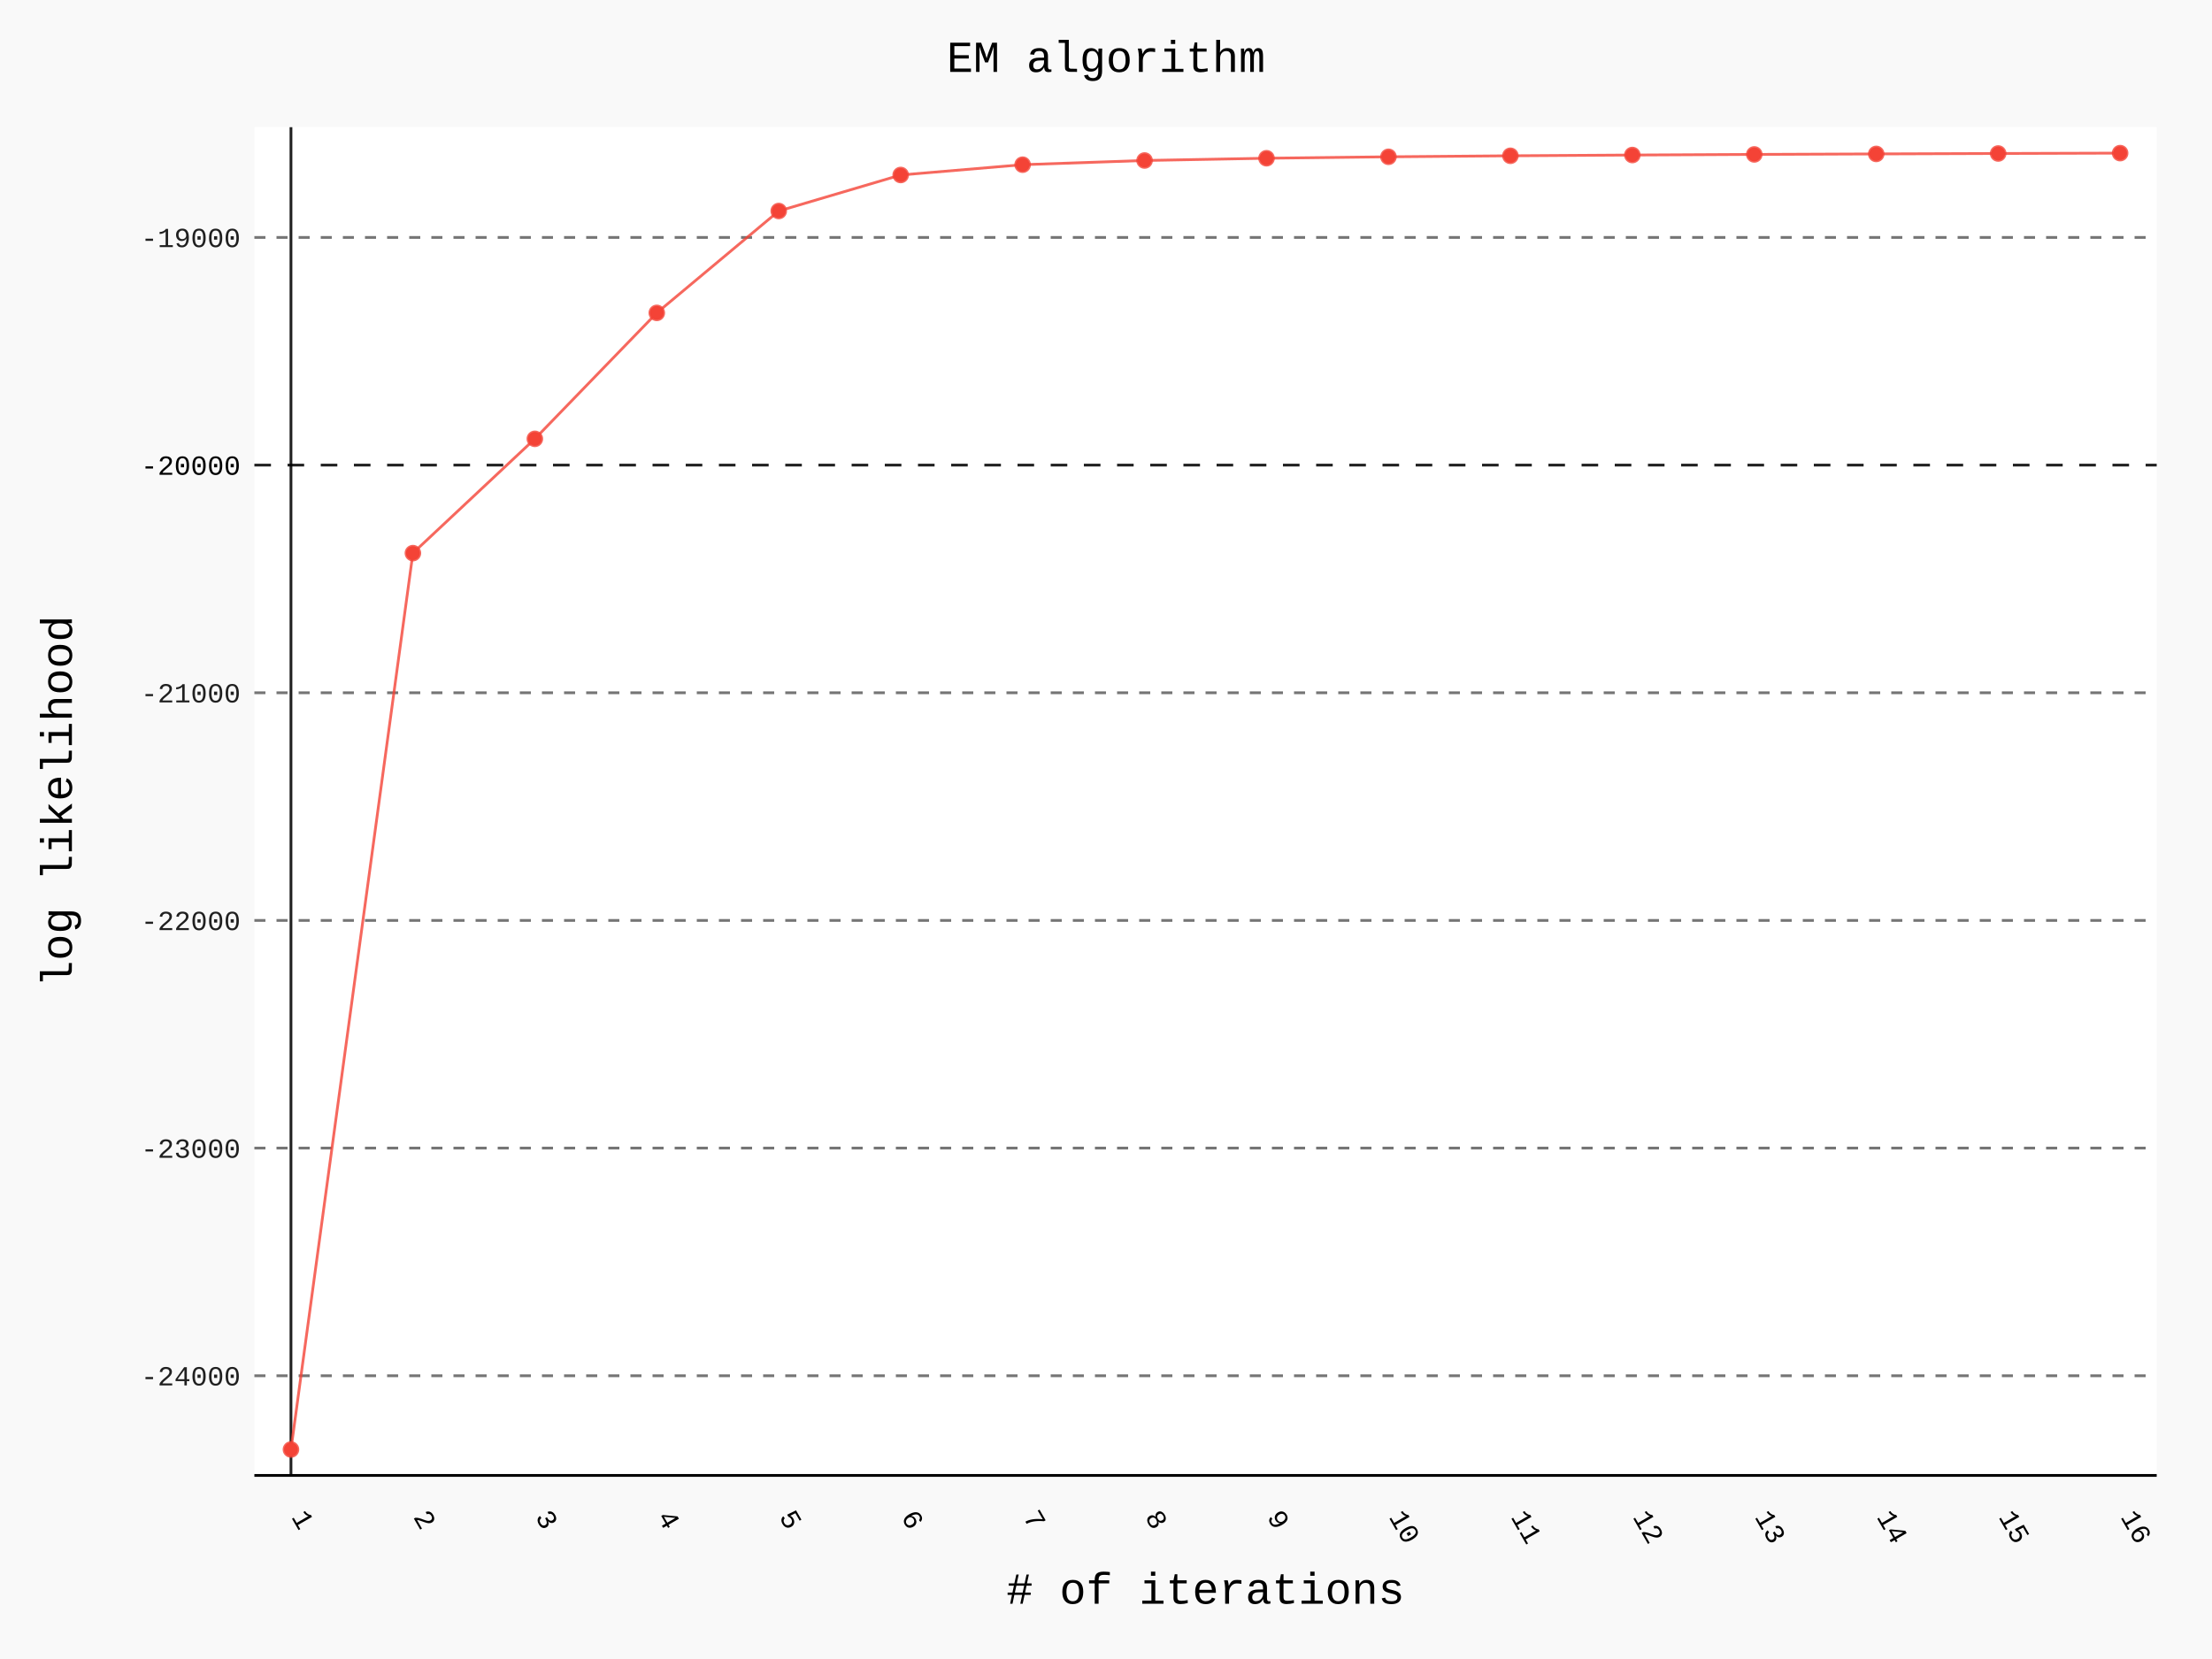
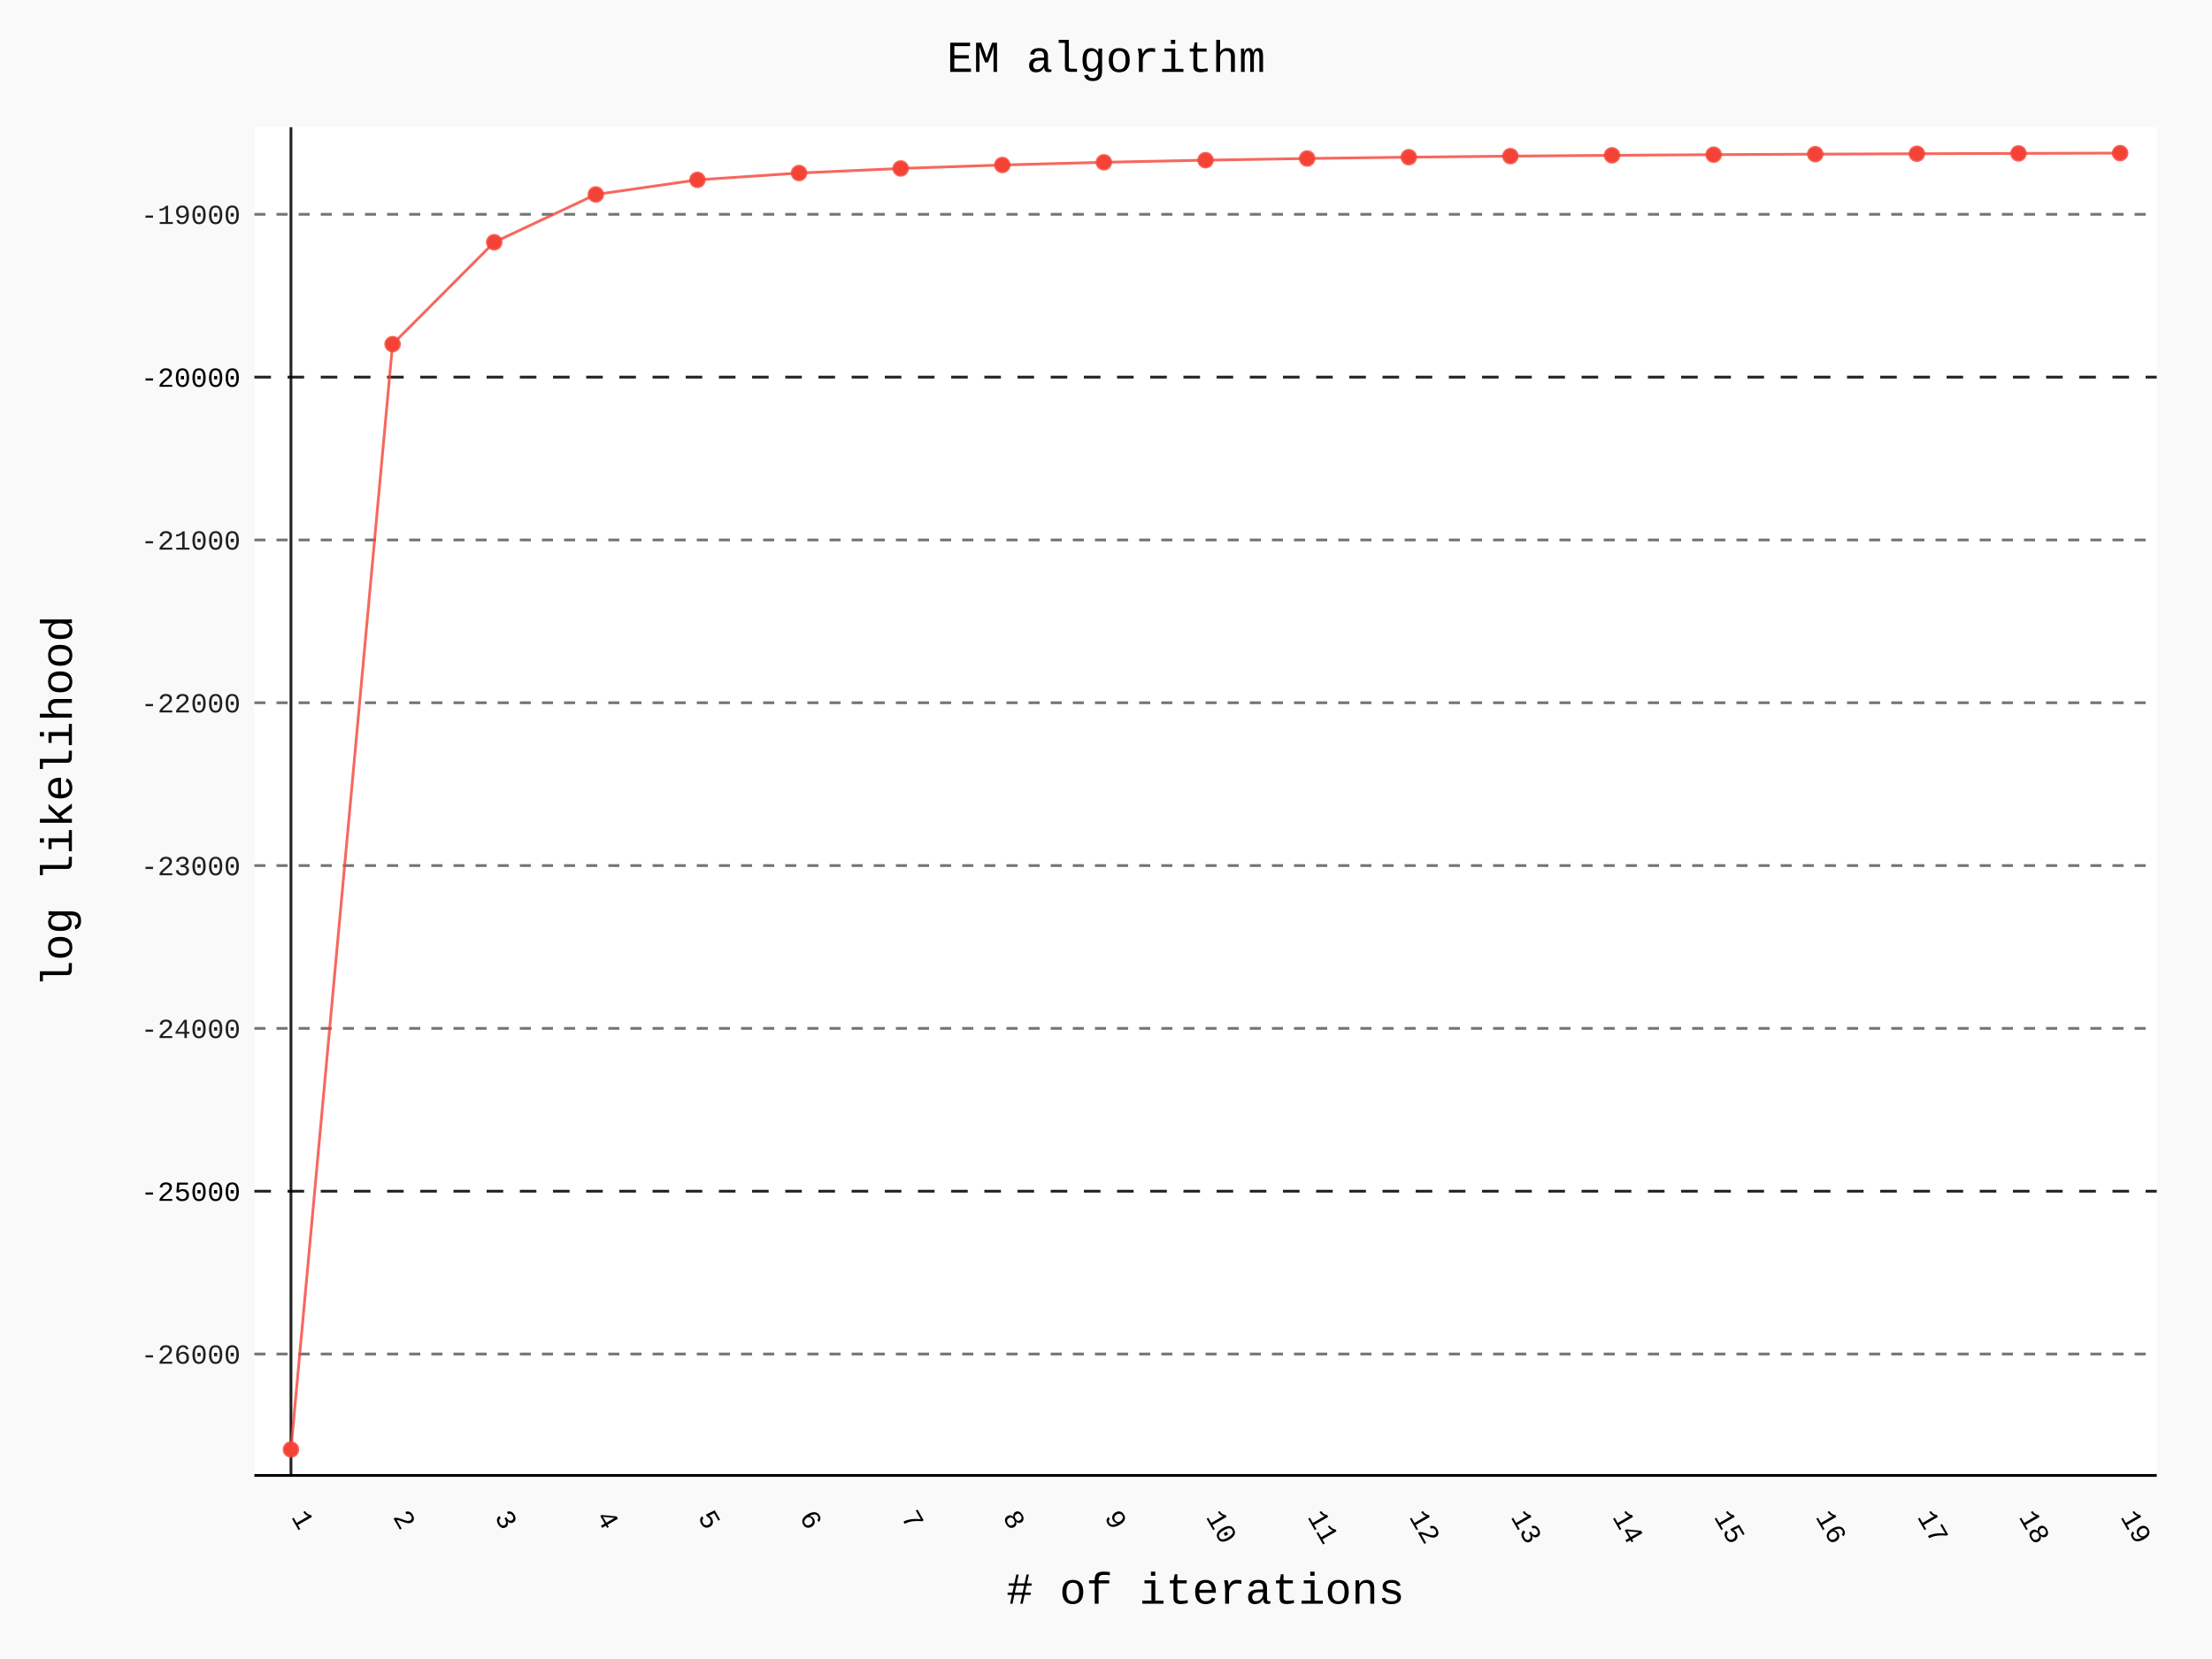
- <svg xmlns="http://www.w3.org/2000/svg" class="pygal-chart" id="chart-b31a1e75-c076-4655-94fa-a493c8aef312" viewBox="0 0 800 600">
+ <svg xmlns="http://www.w3.org/2000/svg" class="pygal-chart" id="chart-df23f8cc-71db-4cdb-822b-a07db8df13fd" viewBox="0 0 800 600">
  <defs>
-     <style type="text/css">#chart-b31a1e75-c076-4655-94fa-a493c8aef312{-webkit-user-select:none;-webkit-font-smoothing:antialiased;font-family:Consolas,"Liberation Mono",Menlo,Courier,monospace}#chart-b31a1e75-c076-4655-94fa-a493c8aef312 .title{font-family:Consolas,"Liberation Mono",Menlo,Courier,monospace;font-size:16px}#chart-b31a1e75-c076-4655-94fa-a493c8aef312 .legends .legend text{font-family:Consolas,"Liberation Mono",Menlo,Courier,monospace;font-size:14px}#chart-b31a1e75-c076-4655-94fa-a493c8aef312 .axis text{font-family:Consolas,"Liberation Mono",Menlo,Courier,monospace;font-size:10px}#chart-b31a1e75-c076-4655-94fa-a493c8aef312 .axis text.major{font-family:Consolas,"Liberation Mono",Menlo,Courier,monospace;font-size:10px}#chart-b31a1e75-c076-4655-94fa-a493c8aef312 .text-overlay text.value{font-family:Consolas,"Liberation Mono",Menlo,Courier,monospace;font-size:16px}#chart-b31a1e75-c076-4655-94fa-a493c8aef312 .text-overlay text.label{font-family:Consolas,"Liberation Mono",Menlo,Courier,monospace;font-size:10px}#chart-b31a1e75-c076-4655-94fa-a493c8aef312 .tooltip{font-family:Consolas,"Liberation Mono",Menlo,Courier,monospace;font-size:14px}#chart-b31a1e75-c076-4655-94fa-a493c8aef312 text.no_data{font-family:Consolas,"Liberation Mono",Menlo,Courier,monospace;font-size:64px}
- #chart-b31a1e75-c076-4655-94fa-a493c8aef312{background-color:rgba(249,249,249,1)}#chart-b31a1e75-c076-4655-94fa-a493c8aef312 path,#chart-b31a1e75-c076-4655-94fa-a493c8aef312 line,#chart-b31a1e75-c076-4655-94fa-a493c8aef312 rect,#chart-b31a1e75-c076-4655-94fa-a493c8aef312 circle{-webkit-transition:150ms;-moz-transition:150ms;transition:150ms}#chart-b31a1e75-c076-4655-94fa-a493c8aef312 .graph &gt; .background{fill:rgba(249,249,249,1)}#chart-b31a1e75-c076-4655-94fa-a493c8aef312 .plot &gt; .background{fill:rgba(255,255,255,1)}#chart-b31a1e75-c076-4655-94fa-a493c8aef312 .graph{fill:rgba(0,0,0,.87)}#chart-b31a1e75-c076-4655-94fa-a493c8aef312 text.no_data{fill:rgba(0,0,0,1)}#chart-b31a1e75-c076-4655-94fa-a493c8aef312 .title{fill:rgba(0,0,0,1)}#chart-b31a1e75-c076-4655-94fa-a493c8aef312 .legends .legend text{fill:rgba(0,0,0,.87)}#chart-b31a1e75-c076-4655-94fa-a493c8aef312 .legends .legend:hover text{fill:rgba(0,0,0,1)}#chart-b31a1e75-c076-4655-94fa-a493c8aef312 .axis .line{stroke:rgba(0,0,0,1)}#chart-b31a1e75-c076-4655-94fa-a493c8aef312 .axis .guide.line{stroke:rgba(0,0,0,.54)}#chart-b31a1e75-c076-4655-94fa-a493c8aef312 .axis .major.line{stroke:rgba(0,0,0,.87)}#chart-b31a1e75-c076-4655-94fa-a493c8aef312 .axis text.major{fill:rgba(0,0,0,1)}#chart-b31a1e75-c076-4655-94fa-a493c8aef312 .axis.y .guides:hover .guide.line,#chart-b31a1e75-c076-4655-94fa-a493c8aef312 .line-graph .axis.x .guides:hover .guide.line,#chart-b31a1e75-c076-4655-94fa-a493c8aef312 .stackedline-graph .axis.x .guides:hover .guide.line,#chart-b31a1e75-c076-4655-94fa-a493c8aef312 .xy-graph .axis.x .guides:hover .guide.line{stroke:rgba(0,0,0,1)}#chart-b31a1e75-c076-4655-94fa-a493c8aef312 .axis .guides:hover text{fill:rgba(0,0,0,1)}#chart-b31a1e75-c076-4655-94fa-a493c8aef312 .reactive{fill-opacity:.7;stroke-opacity:.8}#chart-b31a1e75-c076-4655-94fa-a493c8aef312 .ci{stroke:rgba(0,0,0,.87)}#chart-b31a1e75-c076-4655-94fa-a493c8aef312 .reactive.active,#chart-b31a1e75-c076-4655-94fa-a493c8aef312 .active .reactive{fill-opacity:.8;stroke-opacity:.9;stroke-width:4}#chart-b31a1e75-c076-4655-94fa-a493c8aef312 .ci .reactive.active{stroke-width:1.5}#chart-b31a1e75-c076-4655-94fa-a493c8aef312 .series text{fill:rgba(0,0,0,1)}#chart-b31a1e75-c076-4655-94fa-a493c8aef312 .tooltip rect{fill:rgba(255,255,255,1);stroke:rgba(0,0,0,1);-webkit-transition:opacity 150ms;-moz-transition:opacity 150ms;transition:opacity 150ms}#chart-b31a1e75-c076-4655-94fa-a493c8aef312 .tooltip .label{fill:rgba(0,0,0,.87)}#chart-b31a1e75-c076-4655-94fa-a493c8aef312 .tooltip .label{fill:rgba(0,0,0,.87)}#chart-b31a1e75-c076-4655-94fa-a493c8aef312 .tooltip .legend{font-size:.8em;fill:rgba(0,0,0,.54)}#chart-b31a1e75-c076-4655-94fa-a493c8aef312 .tooltip .x_label{font-size:.6em;fill:rgba(0,0,0,1)}#chart-b31a1e75-c076-4655-94fa-a493c8aef312 .tooltip .xlink{font-size:.5em;text-decoration:underline}#chart-b31a1e75-c076-4655-94fa-a493c8aef312 .tooltip .value{font-size:1.5em}#chart-b31a1e75-c076-4655-94fa-a493c8aef312 .bound{font-size:.5em}#chart-b31a1e75-c076-4655-94fa-a493c8aef312 .max-value{font-size:.75em;fill:rgba(0,0,0,.54)}#chart-b31a1e75-c076-4655-94fa-a493c8aef312 .map-element{fill:rgba(255,255,255,1);stroke:rgba(0,0,0,.54) !important}#chart-b31a1e75-c076-4655-94fa-a493c8aef312 .map-element .reactive{fill-opacity:inherit;stroke-opacity:inherit}#chart-b31a1e75-c076-4655-94fa-a493c8aef312 .color-0,#chart-b31a1e75-c076-4655-94fa-a493c8aef312 .color-0 a:visited{stroke:#F44336;fill:#F44336}#chart-b31a1e75-c076-4655-94fa-a493c8aef312 .text-overlay .color-0 text{fill:black}
- #chart-b31a1e75-c076-4655-94fa-a493c8aef312 text.no_data{text-anchor:middle}#chart-b31a1e75-c076-4655-94fa-a493c8aef312 .guide.line{fill:none}#chart-b31a1e75-c076-4655-94fa-a493c8aef312 .centered{text-anchor:middle}#chart-b31a1e75-c076-4655-94fa-a493c8aef312 .title{text-anchor:middle}#chart-b31a1e75-c076-4655-94fa-a493c8aef312 .legends .legend text{fill-opacity:1}#chart-b31a1e75-c076-4655-94fa-a493c8aef312 .axis.x text{text-anchor:middle}#chart-b31a1e75-c076-4655-94fa-a493c8aef312 .axis.x:not(.web) text[transform]{text-anchor:start}#chart-b31a1e75-c076-4655-94fa-a493c8aef312 .axis.x:not(.web) text[transform].backwards{text-anchor:end}#chart-b31a1e75-c076-4655-94fa-a493c8aef312 .axis.y text{text-anchor:end}#chart-b31a1e75-c076-4655-94fa-a493c8aef312 .axis.y text[transform].backwards{text-anchor:start}#chart-b31a1e75-c076-4655-94fa-a493c8aef312 .axis.y2 text{text-anchor:start}#chart-b31a1e75-c076-4655-94fa-a493c8aef312 .axis.y2 text[transform].backwards{text-anchor:end}#chart-b31a1e75-c076-4655-94fa-a493c8aef312 .axis .guide.line{stroke-dasharray:4,4}#chart-b31a1e75-c076-4655-94fa-a493c8aef312 .axis .major.guide.line{stroke-dasharray:6,6}#chart-b31a1e75-c076-4655-94fa-a493c8aef312 .horizontal .axis.y .guide.line,#chart-b31a1e75-c076-4655-94fa-a493c8aef312 .horizontal .axis.y2 .guide.line,#chart-b31a1e75-c076-4655-94fa-a493c8aef312 .vertical .axis.x .guide.line{opacity:0}#chart-b31a1e75-c076-4655-94fa-a493c8aef312 .horizontal .axis.always_show .guide.line,#chart-b31a1e75-c076-4655-94fa-a493c8aef312 .vertical .axis.always_show .guide.line{opacity:1 !important}#chart-b31a1e75-c076-4655-94fa-a493c8aef312 .axis.y .guides:hover .guide.line,#chart-b31a1e75-c076-4655-94fa-a493c8aef312 .axis.y2 .guides:hover .guide.line,#chart-b31a1e75-c076-4655-94fa-a493c8aef312 .axis.x .guides:hover .guide.line{opacity:1}#chart-b31a1e75-c076-4655-94fa-a493c8aef312 .axis .guides:hover text{opacity:1}#chart-b31a1e75-c076-4655-94fa-a493c8aef312 .nofill{fill:none}#chart-b31a1e75-c076-4655-94fa-a493c8aef312 .subtle-fill{fill-opacity:.2}#chart-b31a1e75-c076-4655-94fa-a493c8aef312 .dot{stroke-width:1px;fill-opacity:1}#chart-b31a1e75-c076-4655-94fa-a493c8aef312 .dot.active{stroke-width:5px}#chart-b31a1e75-c076-4655-94fa-a493c8aef312 .dot.negative{fill:transparent}#chart-b31a1e75-c076-4655-94fa-a493c8aef312 text,#chart-b31a1e75-c076-4655-94fa-a493c8aef312 tspan{stroke:none !important}#chart-b31a1e75-c076-4655-94fa-a493c8aef312 .series text.active{opacity:1}#chart-b31a1e75-c076-4655-94fa-a493c8aef312 .tooltip rect{fill-opacity:.95;stroke-width:.5}#chart-b31a1e75-c076-4655-94fa-a493c8aef312 .tooltip text{fill-opacity:1}#chart-b31a1e75-c076-4655-94fa-a493c8aef312 .showable{visibility:hidden}#chart-b31a1e75-c076-4655-94fa-a493c8aef312 .showable.shown{visibility:visible}#chart-b31a1e75-c076-4655-94fa-a493c8aef312 .gauge-background{fill:rgba(229,229,229,1);stroke:none}#chart-b31a1e75-c076-4655-94fa-a493c8aef312 .bg-lines{stroke:rgba(249,249,249,1);stroke-width:2px}</style>
+     <style type="text/css">#chart-df23f8cc-71db-4cdb-822b-a07db8df13fd{-webkit-user-select:none;-webkit-font-smoothing:antialiased;font-family:Consolas,"Liberation Mono",Menlo,Courier,monospace}#chart-df23f8cc-71db-4cdb-822b-a07db8df13fd .title{font-family:Consolas,"Liberation Mono",Menlo,Courier,monospace;font-size:16px}#chart-df23f8cc-71db-4cdb-822b-a07db8df13fd .legends .legend text{font-family:Consolas,"Liberation Mono",Menlo,Courier,monospace;font-size:14px}#chart-df23f8cc-71db-4cdb-822b-a07db8df13fd .axis text{font-family:Consolas,"Liberation Mono",Menlo,Courier,monospace;font-size:10px}#chart-df23f8cc-71db-4cdb-822b-a07db8df13fd .axis text.major{font-family:Consolas,"Liberation Mono",Menlo,Courier,monospace;font-size:10px}#chart-df23f8cc-71db-4cdb-822b-a07db8df13fd .text-overlay text.value{font-family:Consolas,"Liberation Mono",Menlo,Courier,monospace;font-size:16px}#chart-df23f8cc-71db-4cdb-822b-a07db8df13fd .text-overlay text.label{font-family:Consolas,"Liberation Mono",Menlo,Courier,monospace;font-size:10px}#chart-df23f8cc-71db-4cdb-822b-a07db8df13fd .tooltip{font-family:Consolas,"Liberation Mono",Menlo,Courier,monospace;font-size:14px}#chart-df23f8cc-71db-4cdb-822b-a07db8df13fd text.no_data{font-family:Consolas,"Liberation Mono",Menlo,Courier,monospace;font-size:64px}
+ #chart-df23f8cc-71db-4cdb-822b-a07db8df13fd{background-color:rgba(249,249,249,1)}#chart-df23f8cc-71db-4cdb-822b-a07db8df13fd path,#chart-df23f8cc-71db-4cdb-822b-a07db8df13fd line,#chart-df23f8cc-71db-4cdb-822b-a07db8df13fd rect,#chart-df23f8cc-71db-4cdb-822b-a07db8df13fd circle{-webkit-transition:150ms;-moz-transition:150ms;transition:150ms}#chart-df23f8cc-71db-4cdb-822b-a07db8df13fd .graph &gt; .background{fill:rgba(249,249,249,1)}#chart-df23f8cc-71db-4cdb-822b-a07db8df13fd .plot &gt; .background{fill:rgba(255,255,255,1)}#chart-df23f8cc-71db-4cdb-822b-a07db8df13fd .graph{fill:rgba(0,0,0,.87)}#chart-df23f8cc-71db-4cdb-822b-a07db8df13fd text.no_data{fill:rgba(0,0,0,1)}#chart-df23f8cc-71db-4cdb-822b-a07db8df13fd .title{fill:rgba(0,0,0,1)}#chart-df23f8cc-71db-4cdb-822b-a07db8df13fd .legends .legend text{fill:rgba(0,0,0,.87)}#chart-df23f8cc-71db-4cdb-822b-a07db8df13fd .legends .legend:hover text{fill:rgba(0,0,0,1)}#chart-df23f8cc-71db-4cdb-822b-a07db8df13fd .axis .line{stroke:rgba(0,0,0,1)}#chart-df23f8cc-71db-4cdb-822b-a07db8df13fd .axis .guide.line{stroke:rgba(0,0,0,.54)}#chart-df23f8cc-71db-4cdb-822b-a07db8df13fd .axis .major.line{stroke:rgba(0,0,0,.87)}#chart-df23f8cc-71db-4cdb-822b-a07db8df13fd .axis text.major{fill:rgba(0,0,0,1)}#chart-df23f8cc-71db-4cdb-822b-a07db8df13fd .axis.y .guides:hover .guide.line,#chart-df23f8cc-71db-4cdb-822b-a07db8df13fd .line-graph .axis.x .guides:hover .guide.line,#chart-df23f8cc-71db-4cdb-822b-a07db8df13fd .stackedline-graph .axis.x .guides:hover .guide.line,#chart-df23f8cc-71db-4cdb-822b-a07db8df13fd .xy-graph .axis.x .guides:hover .guide.line{stroke:rgba(0,0,0,1)}#chart-df23f8cc-71db-4cdb-822b-a07db8df13fd .axis .guides:hover text{fill:rgba(0,0,0,1)}#chart-df23f8cc-71db-4cdb-822b-a07db8df13fd .reactive{fill-opacity:.7;stroke-opacity:.8}#chart-df23f8cc-71db-4cdb-822b-a07db8df13fd .ci{stroke:rgba(0,0,0,.87)}#chart-df23f8cc-71db-4cdb-822b-a07db8df13fd .reactive.active,#chart-df23f8cc-71db-4cdb-822b-a07db8df13fd .active .reactive{fill-opacity:.8;stroke-opacity:.9;stroke-width:4}#chart-df23f8cc-71db-4cdb-822b-a07db8df13fd .ci .reactive.active{stroke-width:1.5}#chart-df23f8cc-71db-4cdb-822b-a07db8df13fd .series text{fill:rgba(0,0,0,1)}#chart-df23f8cc-71db-4cdb-822b-a07db8df13fd .tooltip rect{fill:rgba(255,255,255,1);stroke:rgba(0,0,0,1);-webkit-transition:opacity 150ms;-moz-transition:opacity 150ms;transition:opacity 150ms}#chart-df23f8cc-71db-4cdb-822b-a07db8df13fd .tooltip .label{fill:rgba(0,0,0,.87)}#chart-df23f8cc-71db-4cdb-822b-a07db8df13fd .tooltip .label{fill:rgba(0,0,0,.87)}#chart-df23f8cc-71db-4cdb-822b-a07db8df13fd .tooltip .legend{font-size:.8em;fill:rgba(0,0,0,.54)}#chart-df23f8cc-71db-4cdb-822b-a07db8df13fd .tooltip .x_label{font-size:.6em;fill:rgba(0,0,0,1)}#chart-df23f8cc-71db-4cdb-822b-a07db8df13fd .tooltip .xlink{font-size:.5em;text-decoration:underline}#chart-df23f8cc-71db-4cdb-822b-a07db8df13fd .tooltip .value{font-size:1.5em}#chart-df23f8cc-71db-4cdb-822b-a07db8df13fd .bound{font-size:.5em}#chart-df23f8cc-71db-4cdb-822b-a07db8df13fd .max-value{font-size:.75em;fill:rgba(0,0,0,.54)}#chart-df23f8cc-71db-4cdb-822b-a07db8df13fd .map-element{fill:rgba(255,255,255,1);stroke:rgba(0,0,0,.54) !important}#chart-df23f8cc-71db-4cdb-822b-a07db8df13fd .map-element .reactive{fill-opacity:inherit;stroke-opacity:inherit}#chart-df23f8cc-71db-4cdb-822b-a07db8df13fd .color-0,#chart-df23f8cc-71db-4cdb-822b-a07db8df13fd .color-0 a:visited{stroke:#F44336;fill:#F44336}#chart-df23f8cc-71db-4cdb-822b-a07db8df13fd .text-overlay .color-0 text{fill:black}
+ #chart-df23f8cc-71db-4cdb-822b-a07db8df13fd text.no_data{text-anchor:middle}#chart-df23f8cc-71db-4cdb-822b-a07db8df13fd .guide.line{fill:none}#chart-df23f8cc-71db-4cdb-822b-a07db8df13fd .centered{text-anchor:middle}#chart-df23f8cc-71db-4cdb-822b-a07db8df13fd .title{text-anchor:middle}#chart-df23f8cc-71db-4cdb-822b-a07db8df13fd .legends .legend text{fill-opacity:1}#chart-df23f8cc-71db-4cdb-822b-a07db8df13fd .axis.x text{text-anchor:middle}#chart-df23f8cc-71db-4cdb-822b-a07db8df13fd .axis.x:not(.web) text[transform]{text-anchor:start}#chart-df23f8cc-71db-4cdb-822b-a07db8df13fd .axis.x:not(.web) text[transform].backwards{text-anchor:end}#chart-df23f8cc-71db-4cdb-822b-a07db8df13fd .axis.y text{text-anchor:end}#chart-df23f8cc-71db-4cdb-822b-a07db8df13fd .axis.y text[transform].backwards{text-anchor:start}#chart-df23f8cc-71db-4cdb-822b-a07db8df13fd .axis.y2 text{text-anchor:start}#chart-df23f8cc-71db-4cdb-822b-a07db8df13fd .axis.y2 text[transform].backwards{text-anchor:end}#chart-df23f8cc-71db-4cdb-822b-a07db8df13fd .axis .guide.line{stroke-dasharray:4,4}#chart-df23f8cc-71db-4cdb-822b-a07db8df13fd .axis .major.guide.line{stroke-dasharray:6,6}#chart-df23f8cc-71db-4cdb-822b-a07db8df13fd .horizontal .axis.y .guide.line,#chart-df23f8cc-71db-4cdb-822b-a07db8df13fd .horizontal .axis.y2 .guide.line,#chart-df23f8cc-71db-4cdb-822b-a07db8df13fd .vertical .axis.x .guide.line{opacity:0}#chart-df23f8cc-71db-4cdb-822b-a07db8df13fd .horizontal .axis.always_show .guide.line,#chart-df23f8cc-71db-4cdb-822b-a07db8df13fd .vertical .axis.always_show .guide.line{opacity:1 !important}#chart-df23f8cc-71db-4cdb-822b-a07db8df13fd .axis.y .guides:hover .guide.line,#chart-df23f8cc-71db-4cdb-822b-a07db8df13fd .axis.y2 .guides:hover .guide.line,#chart-df23f8cc-71db-4cdb-822b-a07db8df13fd .axis.x .guides:hover .guide.line{opacity:1}#chart-df23f8cc-71db-4cdb-822b-a07db8df13fd .axis .guides:hover text{opacity:1}#chart-df23f8cc-71db-4cdb-822b-a07db8df13fd .nofill{fill:none}#chart-df23f8cc-71db-4cdb-822b-a07db8df13fd .subtle-fill{fill-opacity:.2}#chart-df23f8cc-71db-4cdb-822b-a07db8df13fd .dot{stroke-width:1px;fill-opacity:1}#chart-df23f8cc-71db-4cdb-822b-a07db8df13fd .dot.active{stroke-width:5px}#chart-df23f8cc-71db-4cdb-822b-a07db8df13fd .dot.negative{fill:transparent}#chart-df23f8cc-71db-4cdb-822b-a07db8df13fd text,#chart-df23f8cc-71db-4cdb-822b-a07db8df13fd tspan{stroke:none !important}#chart-df23f8cc-71db-4cdb-822b-a07db8df13fd .series text.active{opacity:1}#chart-df23f8cc-71db-4cdb-822b-a07db8df13fd .tooltip rect{fill-opacity:.95;stroke-width:.5}#chart-df23f8cc-71db-4cdb-822b-a07db8df13fd .tooltip text{fill-opacity:1}#chart-df23f8cc-71db-4cdb-822b-a07db8df13fd .showable{visibility:hidden}#chart-df23f8cc-71db-4cdb-822b-a07db8df13fd .showable.shown{visibility:visible}#chart-df23f8cc-71db-4cdb-822b-a07db8df13fd .gauge-background{fill:rgba(229,229,229,1);stroke:none}#chart-df23f8cc-71db-4cdb-822b-a07db8df13fd .bg-lines{stroke:rgba(249,249,249,1);stroke-width:2px}</style>
  </defs>
  <g class="graph line-graph vertical">
    <rect class="background" height="600" width="800" x="0" y="0" />
    <g class="plot" transform="translate(92, 46)">
      <rect class="background" height="487.608" width="688.0" x="0" y="0" />
      <g class="axis y always_show">
        <path class="line" d="M0 487.608 h688" />
        <g class="guides">
-           <path class="guide line" d="M0 451.56 h688" />
-           <text class="" x="-5" y="455.06">-24000</text>
-         </g>
-         <g class="guides">
-           <path class="guide line" d="M0 369.222 h688" />
-           <text class="" x="-5" y="372.722">-23000</text>
-         </g>
-         <g class="guides">
-           <path class="guide line" d="M0 286.885 h688" />
-           <text class="" x="-5" y="290.385">-22000</text>
-         </g>
-         <g class="guides">
-           <path class="guide line" d="M0 204.547 h688" />
-           <text class="" x="-5" y="208.047">-21000</text>
-         </g>
-         <g class="guides">
-           <path class="major guide line" d="M0 122.21 h688" />
-           <text class="major" x="-5" y="125.71">-20000</text>
-         </g>
-         <g class="guides">
-           <path class="guide line" d="M0 39.872 h688" />
-           <text class="" x="-5" y="43.372">-19000</text>
+           <path class="guide line" d="M0 443.697 h688" />
+           <text class="" x="-5" y="447.197">-26000</text>
+         </g>
+         <g class="guides">
+           <path class="major guide line" d="M0 384.813 h688" />
+           <text class="major" x="-5" y="388.313">-25000</text>
+         </g>
+         <g class="guides">
+           <path class="guide line" d="M0 325.929 h688" />
+           <text class="" x="-5" y="329.429">-24000</text>
+         </g>
+         <g class="guides">
+           <path class="guide line" d="M0 267.044 h688" />
+           <text class="" x="-5" y="270.544">-23000</text>
+         </g>
+         <g class="guides">
+           <path class="guide line" d="M0 208.16 h688" />
+           <text class="" x="-5" y="211.66">-22000</text>
+         </g>
+         <g class="guides">
+           <path class="guide line" d="M0 149.276 h688" />
+           <text class="" x="-5" y="152.776">-21000</text>
+         </g>
+         <g class="guides">
+           <path class="major guide line" d="M0 90.392 h688" />
+           <text class="major" x="-5" y="93.892">-20000</text>
+         </g>
+         <g class="guides">
+           <path class="guide line" d="M0 31.508 h688" />
+           <text class="" x="-5" y="35.008">-19000</text>
        </g>
      </g>
      <g class="axis x">
        <g class="guides">
          <path class="major line" d="M13.231 0 v487.608" />
          <text class="major" transform="rotate(60 13.23077 502.6077)" x="13.231" y="502.608">1</text>
        </g>
        <g class="guides">
-           <path class="major guide line" d="M57.333 0 v487.608" />
-           <text class="major" transform="rotate(60 57.33333 502.6077)" x="57.333" y="502.608">2</text>
-         </g>
-         <g class="guides">
-           <path class="major guide line" d="M101.436 0 v487.608" />
-           <text class="major" transform="rotate(60 101.4359 502.6077)" x="101.436" y="502.608">3</text>
-         </g>
-         <g class="guides">
-           <path class="major guide line" d="M145.538 0 v487.608" />
-           <text class="major" transform="rotate(60 145.5385 502.6077)" x="145.538" y="502.608">4</text>
-         </g>
-         <g class="guides">
-           <path class="major guide line" d="M189.641 0 v487.608" />
-           <text class="major" transform="rotate(60 189.641 502.6077)" x="189.641" y="502.608">5</text>
+           <path class="major guide line" d="M49.983 0 v487.608" />
+           <text class="major" transform="rotate(60 49.98291 502.6077)" x="49.983" y="502.608">2</text>
+         </g>
+         <g class="guides">
+           <path class="major guide line" d="M86.735 0 v487.608" />
+           <text class="major" transform="rotate(60 86.73504 502.6077)" x="86.735" y="502.608">3</text>
+         </g>
+         <g class="guides">
+           <path class="major guide line" d="M123.487 0 v487.608" />
+           <text class="major" transform="rotate(60 123.4872 502.6077)" x="123.487" y="502.608">4</text>
+         </g>
+         <g class="guides">
+           <path class="major guide line" d="M160.239 0 v487.608" />
+           <text class="major" transform="rotate(60 160.2393 502.6077)" x="160.239" y="502.608">5</text>
+         </g>
+         <g class="guides">
+           <path class="major guide line" d="M196.991 0 v487.608" />
+           <text class="major" transform="rotate(60 196.9915 502.6077)" x="196.991" y="502.608">6</text>
        </g>
        <g class="guides">
          <path class="major guide line" d="M233.744 0 v487.608" />
-           <text class="major" transform="rotate(60 233.7436 502.6077)" x="233.744" y="502.608">6</text>
-         </g>
-         <g class="guides">
-           <path class="major guide line" d="M277.846 0 v487.608" />
-           <text class="major" transform="rotate(60 277.8462 502.6077)" x="277.846" y="502.608">7</text>
-         </g>
-         <g class="guides">
-           <path class="major guide line" d="M321.949 0 v487.608" />
-           <text class="major" transform="rotate(60 321.9487 502.6077)" x="321.949" y="502.608">8</text>
-         </g>
-         <g class="guides">
-           <path class="major guide line" d="M366.051 0 v487.608" />
-           <text class="major" transform="rotate(60 366.0513 502.6077)" x="366.051" y="502.608">9</text>
-         </g>
-         <g class="guides">
-           <path class="major guide line" d="M410.154 0 v487.608" />
-           <text class="major" transform="rotate(60 410.1538 502.6077)" x="410.154" y="502.608">10</text>
+           <text class="major" transform="rotate(60 233.7436 502.6077)" x="233.744" y="502.608">7</text>
+         </g>
+         <g class="guides">
+           <path class="major guide line" d="M270.496 0 v487.608" />
+           <text class="major" transform="rotate(60 270.4957 502.6077)" x="270.496" y="502.608">8</text>
+         </g>
+         <g class="guides">
+           <path class="major guide line" d="M307.248 0 v487.608" />
+           <text class="major" transform="rotate(60 307.2479 502.6077)" x="307.248" y="502.608">9</text>
+         </g>
+         <g class="guides">
+           <path class="major guide line" d="M344 0 v487.608" />
+           <text class="major" transform="rotate(60 344 502.6077)" x="344.0" y="502.608">10</text>
+         </g>
+         <g class="guides">
+           <path class="major guide line" d="M380.752 0 v487.608" />
+           <text class="major" transform="rotate(60 380.7521 502.6077)" x="380.752" y="502.608">11</text>
+         </g>
+         <g class="guides">
+           <path class="major guide line" d="M417.504 0 v487.608" />
+           <text class="major" transform="rotate(60 417.5043 502.6077)" x="417.504" y="502.608">12</text>
        </g>
        <g class="guides">
          <path class="major guide line" d="M454.256 0 v487.608" />
-           <text class="major" transform="rotate(60 454.2564 502.6077)" x="454.256" y="502.608">11</text>
-         </g>
-         <g class="guides">
-           <path class="major guide line" d="M498.359 0 v487.608" />
-           <text class="major" transform="rotate(60 498.359 502.6077)" x="498.359" y="502.608">12</text>
-         </g>
-         <g class="guides">
-           <path class="major guide line" d="M542.462 0 v487.608" />
-           <text class="major" transform="rotate(60 542.4615 502.6077)" x="542.462" y="502.608">13</text>
-         </g>
-         <g class="guides">
-           <path class="major guide line" d="M586.564 0 v487.608" />
-           <text class="major" transform="rotate(60 586.5641 502.6077)" x="586.564" y="502.608">14</text>
-         </g>
-         <g class="guides">
-           <path class="major guide line" d="M630.667 0 v487.608" />
-           <text class="major" transform="rotate(60 630.6667 502.6077)" x="630.667" y="502.608">15</text>
+           <text class="major" transform="rotate(60 454.2564 502.6077)" x="454.256" y="502.608">13</text>
+         </g>
+         <g class="guides">
+           <path class="major guide line" d="M491.009 0 v487.608" />
+           <text class="major" transform="rotate(60 491.0085 502.6077)" x="491.009" y="502.608">14</text>
+         </g>
+         <g class="guides">
+           <path class="major guide line" d="M527.761 0 v487.608" />
+           <text class="major" transform="rotate(60 527.7607 502.6077)" x="527.761" y="502.608">15</text>
+         </g>
+         <g class="guides">
+           <path class="major guide line" d="M564.513 0 v487.608" />
+           <text class="major" transform="rotate(60 564.5128 502.6077)" x="564.513" y="502.608">16</text>
+         </g>
+         <g class="guides">
+           <path class="major guide line" d="M601.265 0 v487.608" />
+           <text class="major" transform="rotate(60 601.265 502.6077)" x="601.265" y="502.608">17</text>
+         </g>
+         <g class="guides">
+           <path class="major guide line" d="M638.017 0 v487.608" />
+           <text class="major" transform="rotate(60 638.0171 502.6077)" x="638.017" y="502.608">18</text>
        </g>
        <g class="guides">
          <path class="major guide line" d="M674.769 0 v487.608" />
-           <text class="major" transform="rotate(60 674.7692 502.6077)" x="674.769" y="502.608">16</text>
+           <text class="major" transform="rotate(60 674.7692 502.6077)" x="674.769" y="502.608">19</text>
        </g>
      </g>
      <g class="series serie-0 color-0">
-         <path class="line reactive nofill" d="M13.231 478.231 L57.333 154.043 101.436 112.71 145.538 67.159 189.641 30.314 233.744 17.288 277.846 13.563 321.949 12.048 366.051 11.23 410.154 10.71 454.256 10.343 498.359 10.067 542.462 9.848 586.564 9.667 630.667 9.513 674.769 9.377" />
+         <path class="line reactive nofill" d="M13.231 478.231 L49.983 78.471 86.735 41.611 123.487 24.328 160.239 19.051 196.991 16.58 233.744 14.922 270.496 13.671 307.248 12.695 344 11.927 380.752 11.322 417.504 10.845 454.256 10.469 491.009 10.173 527.761 9.938 564.513 9.752 601.265 9.601 638.017 9.479 674.769 9.377" />
      </g>
    </g>
    <g class="titles">
      <text class="title plot_title" x="400.0" y="26">EM algorithm</text>
      <text class="title" x="436.0" y="580.0"># of iterations</text>
      <text class="title" transform="rotate(-90 0 289.8038)" x="0" y="315.804">log likelihood</text>
    </g>
    <g class="plot overlay" transform="translate(92, 46)">
      <g class="series serie-0 color-0">
        <g class="dots">
          <circle class="dot reactive tooltip-trigger" cx="13.231" cy="478.231" r="2.5" />
        </g>
        <g class="dots">
-           <circle class="dot reactive tooltip-trigger" cx="57.333" cy="154.043" r="2.5" />
-         </g>
-         <g class="dots">
-           <circle class="dot reactive tooltip-trigger" cx="101.436" cy="112.71" r="2.5" />
-         </g>
-         <g class="dots">
-           <circle class="dot reactive tooltip-trigger" cx="145.538" cy="67.159" r="2.5" />
-         </g>
-         <g class="dots">
-           <circle class="dot reactive tooltip-trigger" cx="189.641" cy="30.314" r="2.5" />
-         </g>
-         <g class="dots">
-           <circle class="dot reactive tooltip-trigger" cx="233.744" cy="17.288" r="2.5" />
-         </g>
-         <g class="dots">
-           <circle class="dot reactive tooltip-trigger" cx="277.846" cy="13.563" r="2.5" />
-         </g>
-         <g class="dots">
-           <circle class="dot reactive tooltip-trigger" cx="321.949" cy="12.048" r="2.5" />
-         </g>
-         <g class="dots">
-           <circle class="dot reactive tooltip-trigger" cx="366.051" cy="11.23" r="2.5" />
-         </g>
-         <g class="dots">
-           <circle class="dot reactive tooltip-trigger" cx="410.154" cy="10.71" r="2.5" />
-         </g>
-         <g class="dots">
-           <circle class="dot reactive tooltip-trigger" cx="454.256" cy="10.343" r="2.5" />
-         </g>
-         <g class="dots">
-           <circle class="dot reactive tooltip-trigger" cx="498.359" cy="10.067" r="2.5" />
-         </g>
-         <g class="dots">
-           <circle class="dot reactive tooltip-trigger" cx="542.462" cy="9.848" r="2.5" />
-         </g>
-         <g class="dots">
-           <circle class="dot reactive tooltip-trigger" cx="586.564" cy="9.667" r="2.5" />
-         </g>
-         <g class="dots">
-           <circle class="dot reactive tooltip-trigger" cx="630.667" cy="9.513" r="2.5" />
+           <circle class="dot reactive tooltip-trigger" cx="49.983" cy="78.471" r="2.5" />
+         </g>
+         <g class="dots">
+           <circle class="dot reactive tooltip-trigger" cx="86.735" cy="41.611" r="2.5" />
+         </g>
+         <g class="dots">
+           <circle class="dot reactive tooltip-trigger" cx="123.487" cy="24.328" r="2.5" />
+         </g>
+         <g class="dots">
+           <circle class="dot reactive tooltip-trigger" cx="160.239" cy="19.051" r="2.5" />
+         </g>
+         <g class="dots">
+           <circle class="dot reactive tooltip-trigger" cx="196.991" cy="16.58" r="2.5" />
+         </g>
+         <g class="dots">
+           <circle class="dot reactive tooltip-trigger" cx="233.744" cy="14.922" r="2.5" />
+         </g>
+         <g class="dots">
+           <circle class="dot reactive tooltip-trigger" cx="270.496" cy="13.671" r="2.5" />
+         </g>
+         <g class="dots">
+           <circle class="dot reactive tooltip-trigger" cx="307.248" cy="12.695" r="2.5" />
+         </g>
+         <g class="dots">
+           <circle class="dot reactive tooltip-trigger" cx="344.0" cy="11.927" r="2.5" />
+         </g>
+         <g class="dots">
+           <circle class="dot reactive tooltip-trigger" cx="380.752" cy="11.322" r="2.5" />
+         </g>
+         <g class="dots">
+           <circle class="dot reactive tooltip-trigger" cx="417.504" cy="10.845" r="2.5" />
+         </g>
+         <g class="dots">
+           <circle class="dot reactive tooltip-trigger" cx="454.256" cy="10.469" r="2.5" />
+         </g>
+         <g class="dots">
+           <circle class="dot reactive tooltip-trigger" cx="491.009" cy="10.173" r="2.5" />
+         </g>
+         <g class="dots">
+           <circle class="dot reactive tooltip-trigger" cx="527.761" cy="9.938" r="2.5" />
+         </g>
+         <g class="dots">
+           <circle class="dot reactive tooltip-trigger" cx="564.513" cy="9.752" r="2.5" />
+         </g>
+         <g class="dots">
+           <circle class="dot reactive tooltip-trigger" cx="601.265" cy="9.601" r="2.5" />
+         </g>
+         <g class="dots">
+           <circle class="dot reactive tooltip-trigger" cx="638.017" cy="9.479" r="2.5" />
        </g>
        <g class="dots">
          <circle class="dot reactive tooltip-trigger" cx="674.769" cy="9.377" r="2.5" />
        </g>
      </g>
    </g>
    <g class="plot text-overlay" transform="translate(92, 46)">
      <g class="series serie-0 color-0" />
    </g>
    <g class="plot tooltip-overlay" transform="translate(92, 46)">
      <g class="tooltip" style="opacity: 0" transform="translate(0 0)">
        <rect class="tooltip-box" height="0" rx="0" ry="0" width="0" />
        <g class="text" />
      </g>
    </g>
  </g>
</svg>
